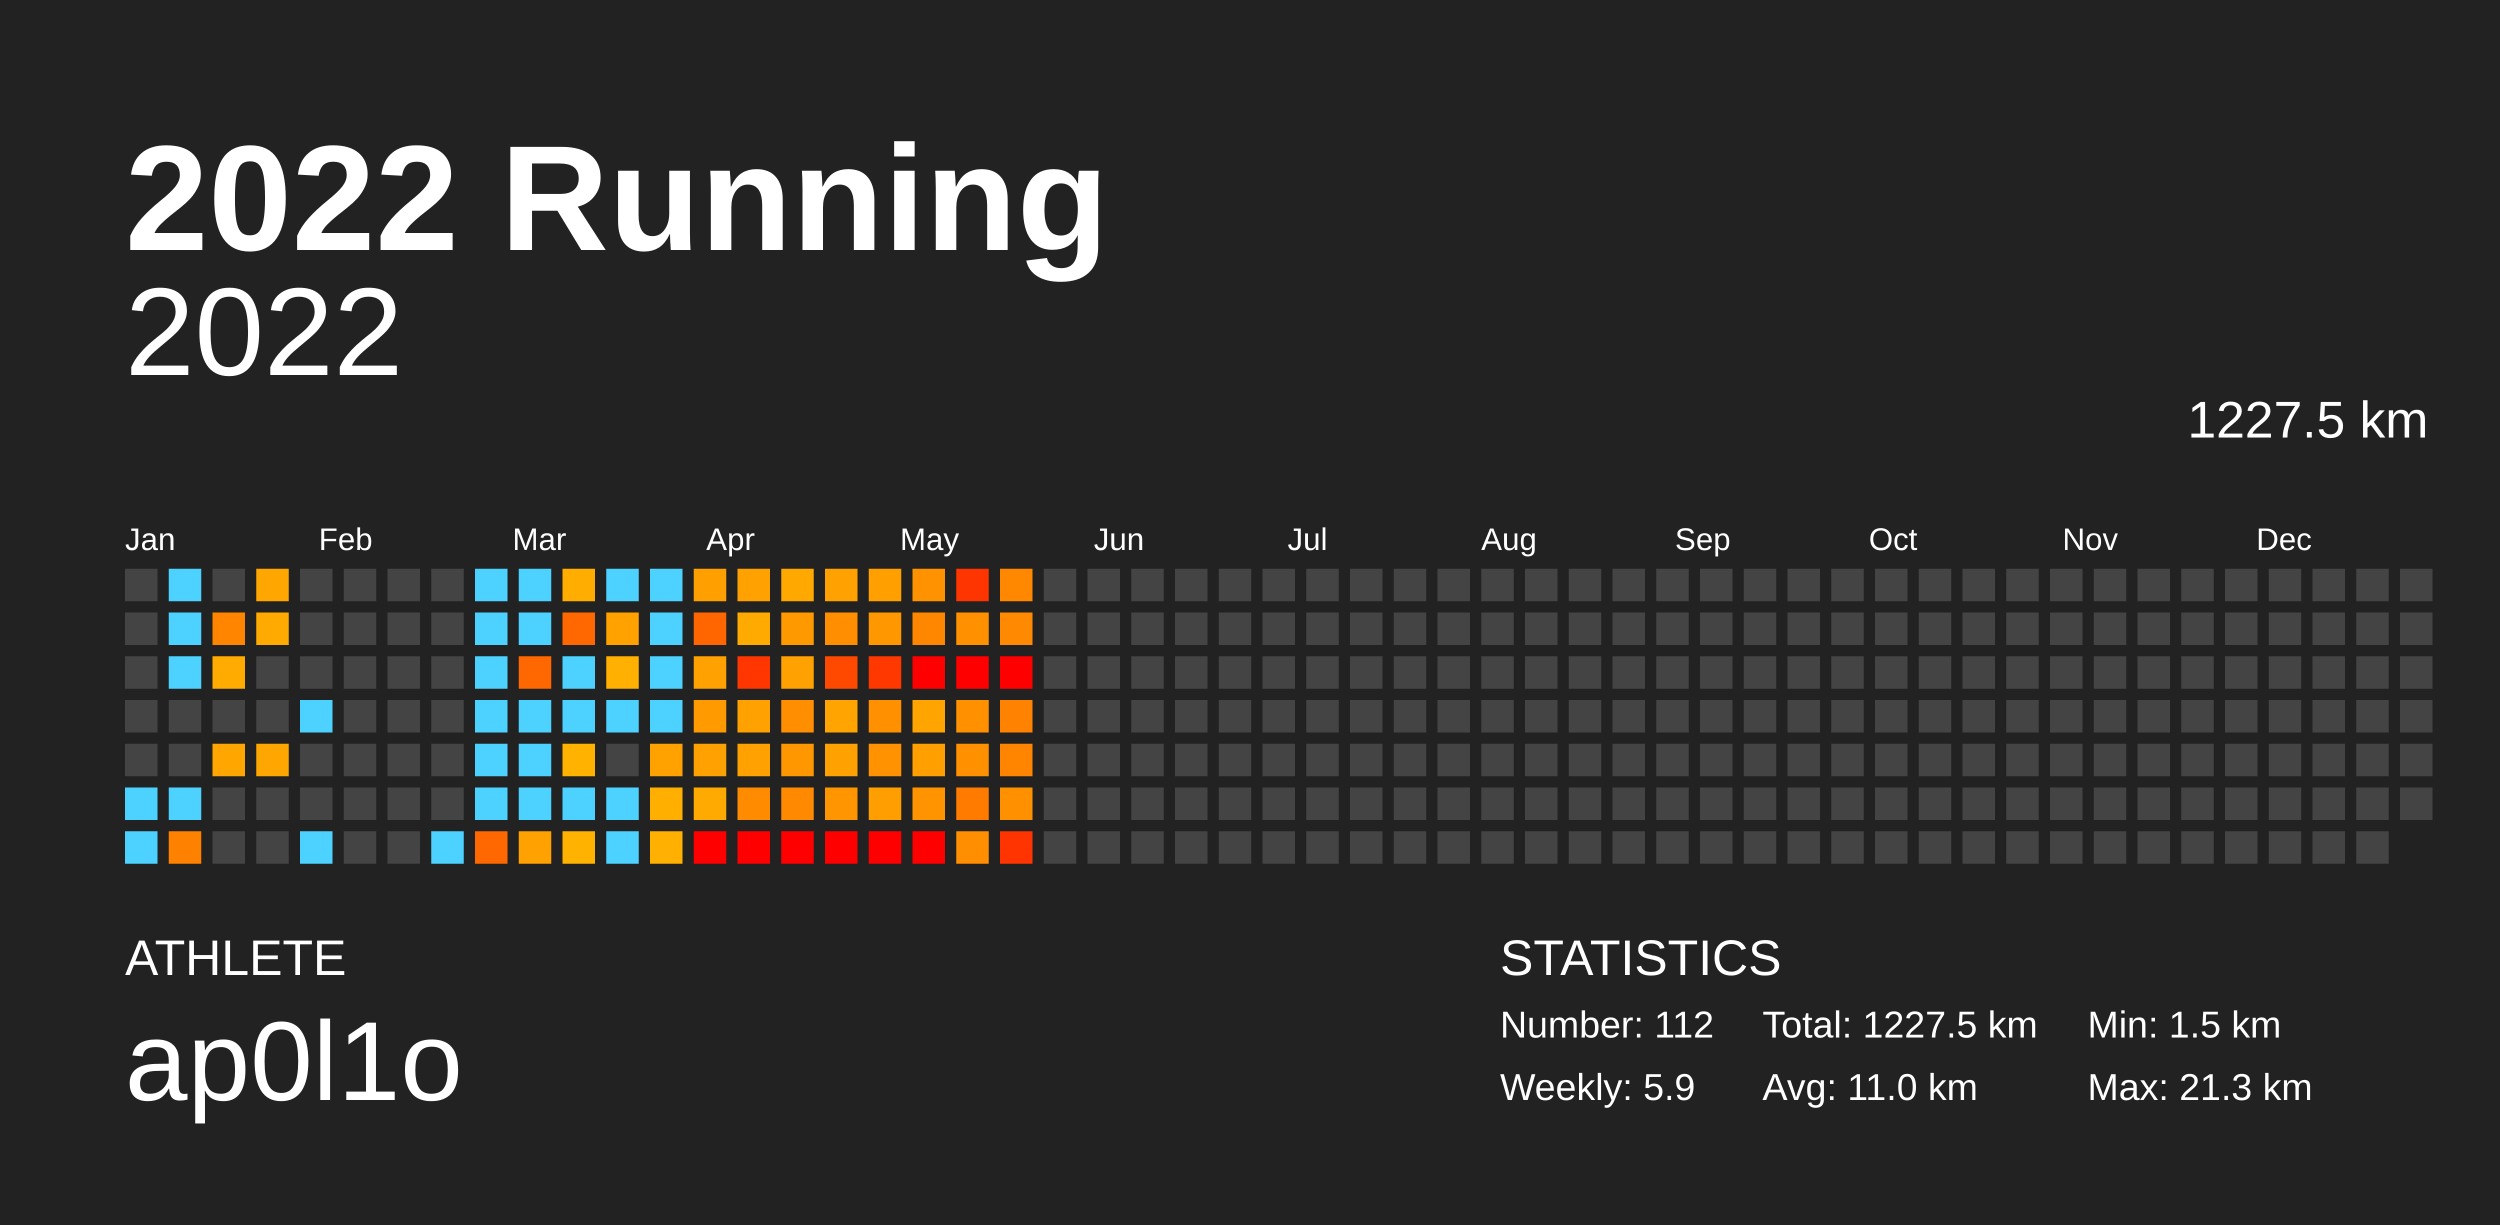
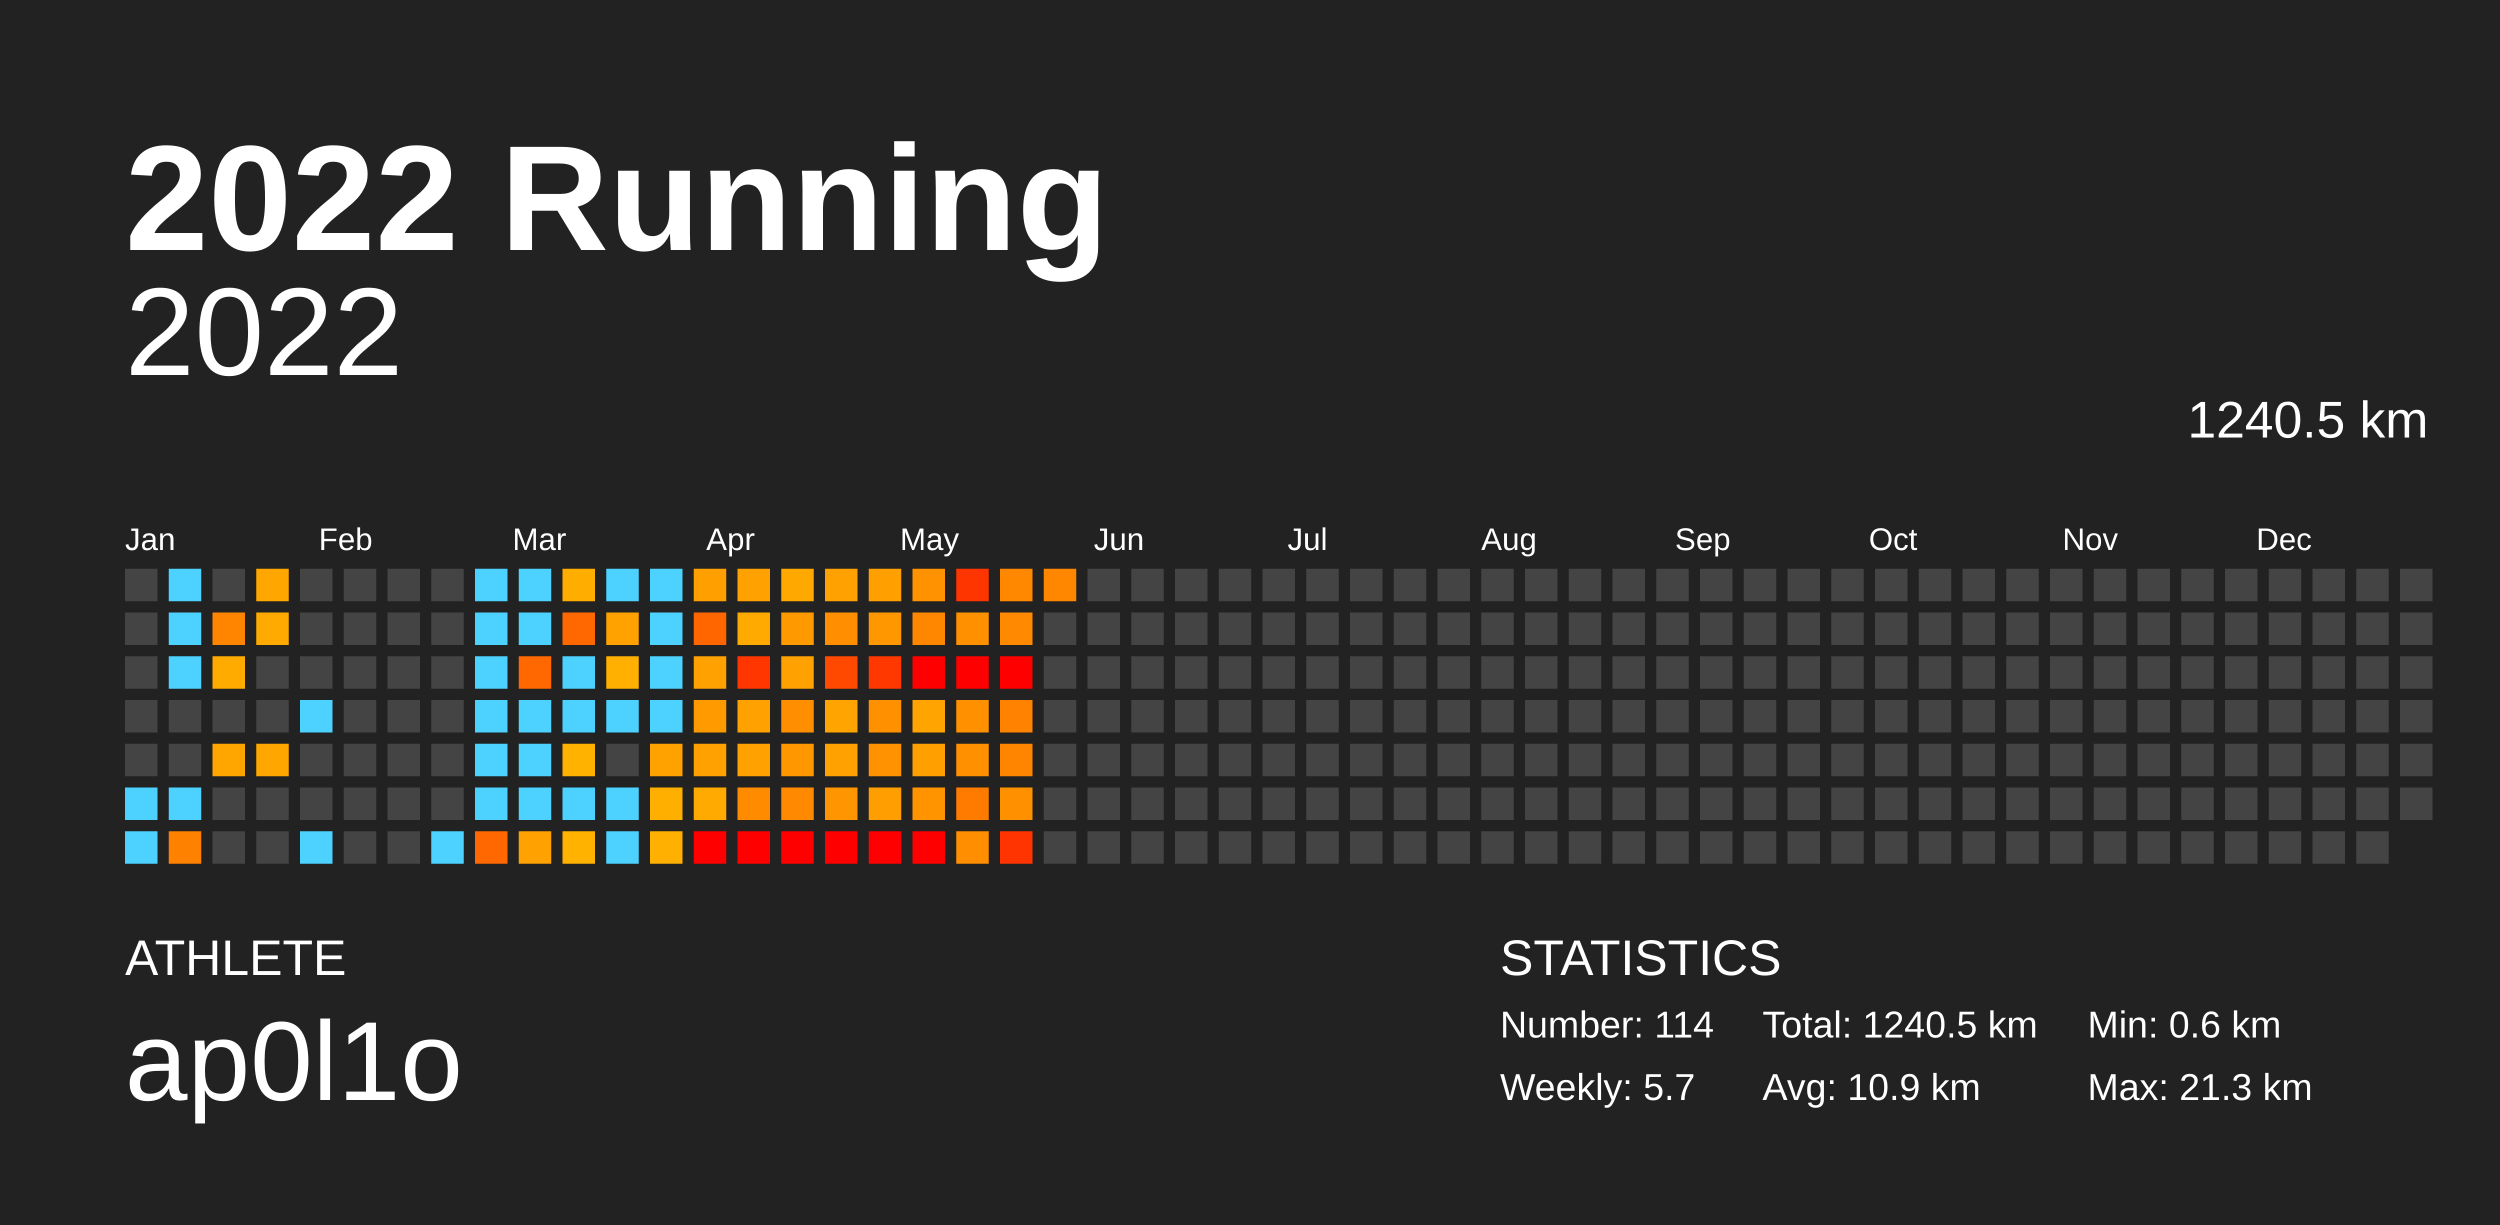
<svg xmlns="http://www.w3.org/2000/svg" baseProfile="full" height="98mm" version="1.1" viewBox="0,0,200,98" width="200mm">
  <defs />
  <rect fill="#222222" height="98" width="200" x="0" y="0" />
  <text fill="#FFFFFF" style="font-size:12px; font-family:Arial; font-weight:bold;" x="10" y="20">2022 Running</text>
  <text fill="#FFFFFF" style="font-size:4px; font-family:Arial" x="10" y="78">ATHLETE</text>
  <text fill="#FFFFFF" style="font-size:9px; font-family:Arial" x="10" y="88">ap0l1o</text>
  <text fill="#FFFFFF" style="font-size:4px; font-family:Arial" x="120" y="78">STATISTICS</text>
-   <text fill="#FFFFFF" style="font-size:3px; font-family:Arial" x="120" y="83">Number: 112</text>
-   <text fill="#FFFFFF" style="font-size:3px; font-family:Arial" x="120" y="88">Weekly: 5.9</text>
-   <text fill="#FFFFFF" style="font-size:3px; font-family:Arial" x="141" y="83">Total: 1227.5 km</text>
-   <text fill="#FFFFFF" style="font-size:3px; font-family:Arial" x="141" y="88">Avg: 11.0 km</text>
-   <text fill="#FFFFFF" style="font-size:3px; font-family:Arial" x="167" y="83">Min: 1.5 km</text>
+   <text fill="#FFFFFF" style="font-size:3px; font-family:Arial" x="120" y="83">Number: 114</text>
+   <text fill="#FFFFFF" style="font-size:3px; font-family:Arial" x="120" y="88">Weekly: 5.7</text>
+   <text fill="#FFFFFF" style="font-size:3px; font-family:Arial" x="141" y="83">Total: 1240.5 km</text>
+   <text fill="#FFFFFF" style="font-size:3px; font-family:Arial" x="141" y="88">Avg: 10.9 km</text>
+   <text fill="#FFFFFF" style="font-size:3px; font-family:Arial" x="167" y="83">Min: 0.6 km</text>
  <text fill="#FFFFFF" style="font-size:3px; font-family:Arial" x="167" y="88">Max: 21.3 km</text>
  <text alignment-baseline="hanging" fill="#FFFFFF" style="font-size:10.0px; font-family:Arial;" x="10" y="30">2022</text>
-   <text alignment-baseline="hanging" fill="#FFFFFF" style="font-size:4.125px; font-family:Arial;" x="175" y="35">1227.5 km</text>
+   <text alignment-baseline="hanging" fill="#FFFFFF" style="font-size:4.125px; font-family:Arial;" x="175" y="35">1240.5 km</text>
  <text fill="#FFFFFF" style="font-size:2.5px; font-family:Arial" x="10.0" y="44">Jan</text>
  <text fill="#FFFFFF" style="font-size:2.5px; font-family:Arial" x="25.5" y="44">Feb</text>
  <text fill="#FFFFFF" style="font-size:2.5px; font-family:Arial" x="41.0" y="44">Mar</text>
  <text fill="#FFFFFF" style="font-size:2.5px; font-family:Arial" x="56.5" y="44">Apr</text>
  <text fill="#FFFFFF" style="font-size:2.5px; font-family:Arial" x="72.0" y="44">May</text>
  <text fill="#FFFFFF" style="font-size:2.5px; font-family:Arial" x="87.5" y="44">Jun</text>
  <text fill="#FFFFFF" style="font-size:2.5px; font-family:Arial" x="103.0" y="44">Jul</text>
  <text fill="#FFFFFF" style="font-size:2.5px; font-family:Arial" x="118.5" y="44">Aug</text>
  <text fill="#FFFFFF" style="font-size:2.5px; font-family:Arial" x="134.0" y="44">Sep</text>
  <text fill="#FFFFFF" style="font-size:2.5px; font-family:Arial" x="149.5" y="44">Oct</text>
  <text fill="#FFFFFF" style="font-size:2.5px; font-family:Arial" x="165.0" y="44">Nov</text>
  <text fill="#FFFFFF" style="font-size:2.5px; font-family:Arial" x="180.5" y="44">Dec</text>
  <rect fill="#444444" height="2.6" width="2.6" x="10.0" y="45.5" />
  <rect fill="#444444" height="2.6" width="2.6" x="10.0" y="49.0" />
  <rect fill="#444444" height="2.6" width="2.6" x="10.0" y="52.5" />
  <rect fill="#444444" height="2.6" width="2.6" x="10.0" y="56.0" />
  <rect fill="#444444" height="2.6" width="2.6" x="10.0" y="59.5" />
  <rect fill="#4dd2ff" height="2.6" width="2.6" x="10.0" y="63.0" />
  <rect fill="#4dd2ff" height="2.6" width="2.6" x="10.0" y="66.5" />
  <rect fill="#4dd2ff" height="2.6" width="2.6" x="13.5" y="45.5" />
  <rect fill="#4dd2ff" height="2.6" width="2.6" x="13.5" y="49.0" />
  <rect fill="#4dd2ff" height="2.6" width="2.6" x="13.5" y="52.5" />
  <rect fill="#444444" height="2.6" width="2.6" x="13.5" y="56.0" />
  <rect fill="#444444" height="2.6" width="2.6" x="13.5" y="59.5" />
  <rect fill="#4dd2ff" height="2.6" width="2.6" x="13.5" y="63.0" />
  <rect fill="#ff8100" height="2.6" width="2.6" x="13.5" y="66.5" />
  <rect fill="#444444" height="2.6" width="2.6" x="17.0" y="45.5" />
  <rect fill="#ff8500" height="2.6" width="2.6" x="17.0" y="49.0" />
  <rect fill="#ffab00" height="2.6" width="2.6" x="17.0" y="52.5" />
  <rect fill="#444444" height="2.6" width="2.6" x="17.0" y="56.0" />
  <rect fill="#ffa700" height="2.6" width="2.6" x="17.0" y="59.5" />
  <rect fill="#444444" height="2.6" width="2.6" x="17.0" y="63.0" />
  <rect fill="#444444" height="2.6" width="2.6" x="17.0" y="66.5" />
  <rect fill="#ffa700" height="2.6" width="2.6" x="20.5" y="45.5" />
  <rect fill="#ffaa00" height="2.6" width="2.6" x="20.5" y="49.0" />
  <rect fill="#444444" height="2.6" width="2.6" x="20.5" y="52.5" />
  <rect fill="#444444" height="2.6" width="2.6" x="20.5" y="56.0" />
  <rect fill="#ffa700" height="2.6" width="2.6" x="20.5" y="59.5" />
  <rect fill="#444444" height="2.6" width="2.6" x="20.5" y="63.0" />
  <rect fill="#444444" height="2.6" width="2.6" x="20.5" y="66.5" />
  <rect fill="#444444" height="2.6" width="2.6" x="24.0" y="45.5" />
  <rect fill="#444444" height="2.6" width="2.6" x="24.0" y="49.0" />
  <rect fill="#444444" height="2.6" width="2.6" x="24.0" y="52.5" />
  <rect fill="#4dd2ff" height="2.6" width="2.6" x="24.0" y="56.0" />
  <rect fill="#444444" height="2.6" width="2.6" x="24.0" y="59.5" />
  <rect fill="#444444" height="2.6" width="2.6" x="24.0" y="63.0" />
  <rect fill="#4dd2ff" height="2.6" width="2.6" x="24.0" y="66.5" />
  <rect fill="#444444" height="2.6" width="2.6" x="27.5" y="45.5" />
  <rect fill="#444444" height="2.6" width="2.6" x="27.5" y="49.0" />
  <rect fill="#444444" height="2.6" width="2.6" x="27.5" y="52.5" />
  <rect fill="#444444" height="2.6" width="2.6" x="27.5" y="56.0" />
  <rect fill="#444444" height="2.6" width="2.6" x="27.5" y="59.5" />
  <rect fill="#444444" height="2.6" width="2.6" x="27.5" y="63.0" />
  <rect fill="#444444" height="2.6" width="2.6" x="27.5" y="66.5" />
  <rect fill="#444444" height="2.6" width="2.6" x="31.0" y="45.5" />
  <rect fill="#444444" height="2.6" width="2.6" x="31.0" y="49.0" />
  <rect fill="#444444" height="2.6" width="2.6" x="31.0" y="52.5" />
  <rect fill="#444444" height="2.6" width="2.6" x="31.0" y="56.0" />
  <rect fill="#444444" height="2.6" width="2.6" x="31.0" y="59.5" />
  <rect fill="#444444" height="2.6" width="2.6" x="31.0" y="63.0" />
  <rect fill="#444444" height="2.6" width="2.6" x="31.0" y="66.5" />
  <rect fill="#444444" height="2.6" width="2.6" x="34.5" y="45.5" />
  <rect fill="#444444" height="2.6" width="2.6" x="34.5" y="49.0" />
  <rect fill="#444444" height="2.6" width="2.6" x="34.5" y="52.5" />
  <rect fill="#444444" height="2.6" width="2.6" x="34.5" y="56.0" />
  <rect fill="#444444" height="2.6" width="2.6" x="34.5" y="59.5" />
  <rect fill="#444444" height="2.6" width="2.6" x="34.5" y="63.0" />
  <rect fill="#4dd2ff" height="2.6" width="2.6" x="34.5" y="66.5" />
  <rect fill="#4dd2ff" height="2.6" width="2.6" x="38.0" y="45.5" />
  <rect fill="#4dd2ff" height="2.6" width="2.6" x="38.0" y="49.0" />
  <rect fill="#4dd2ff" height="2.6" width="2.6" x="38.0" y="52.5" />
  <rect fill="#4dd2ff" height="2.6" width="2.6" x="38.0" y="56.0" />
  <rect fill="#4dd2ff" height="2.6" width="2.6" x="38.0" y="59.5" />
  <rect fill="#4dd2ff" height="2.6" width="2.6" x="38.0" y="63.0" />
  <rect fill="#ff6700" height="2.6" width="2.6" x="38.0" y="66.5" />
  <rect fill="#4dd2ff" height="2.6" width="2.6" x="41.5" y="45.5" />
  <rect fill="#4dd2ff" height="2.6" width="2.6" x="41.5" y="49.0" />
  <rect fill="#ff6700" height="2.6" width="2.6" x="41.5" y="52.5" />
  <rect fill="#4dd2ff" height="2.6" width="2.6" x="41.5" y="56.0" />
  <rect fill="#4dd2ff" height="2.6" width="2.6" x="41.5" y="59.5" />
  <rect fill="#4dd2ff" height="2.6" width="2.6" x="41.5" y="63.0" />
  <rect fill="#ffa100" height="2.6" width="2.6" x="41.5" y="66.5" />
  <rect fill="#ffae00" height="2.6" width="2.6" x="45.0" y="45.5" />
  <rect fill="#ff6700" height="2.6" width="2.6" x="45.0" y="49.0" />
  <rect fill="#4dd2ff" height="2.6" width="2.6" x="45.0" y="52.5" />
  <rect fill="#4dd2ff" height="2.6" width="2.6" x="45.0" y="56.0" />
  <rect fill="#ffb300" height="2.6" width="2.6" x="45.0" y="59.5" />
  <rect fill="#4dd2ff" height="2.6" width="2.6" x="45.0" y="63.0" />
  <rect fill="#ffb300" height="2.6" width="2.6" x="45.0" y="66.5" />
  <rect fill="#4dd2ff" height="2.6" width="2.6" x="48.5" y="45.5" />
  <rect fill="#ffa200" height="2.6" width="2.6" x="48.5" y="49.0" />
  <rect fill="#ffb000" height="2.6" width="2.6" x="48.5" y="52.5" />
  <rect fill="#4dd2ff" height="2.6" width="2.6" x="48.5" y="56.0" />
  <rect fill="#444444" height="2.6" width="2.6" x="48.5" y="59.5" />
  <rect fill="#4dd2ff" height="2.6" width="2.6" x="48.5" y="63.0" />
  <rect fill="#4dd2ff" height="2.6" width="2.6" x="48.5" y="66.5" />
  <rect fill="#4dd2ff" height="2.6" width="2.6" x="52.0" y="45.5" />
  <rect fill="#4dd2ff" height="2.6" width="2.6" x="52.0" y="49.0" />
  <rect fill="#4dd2ff" height="2.6" width="2.6" x="52.0" y="52.5" />
  <rect fill="#4dd2ff" height="2.6" width="2.6" x="52.0" y="56.0" />
  <rect fill="#ffa200" height="2.6" width="2.6" x="52.0" y="59.5" />
  <rect fill="#ffaf00" height="2.6" width="2.6" x="52.0" y="63.0" />
  <rect fill="#ffb000" height="2.6" width="2.6" x="52.0" y="66.5" />
  <rect fill="#ff9f00" height="2.6" width="2.6" x="55.5" y="45.5" />
  <rect fill="#ff6600" height="2.6" width="2.6" x="55.5" y="49.0" />
  <rect fill="#ffa100" height="2.6" width="2.6" x="55.5" y="52.5" />
  <rect fill="#ff9b00" height="2.6" width="2.6" x="55.5" y="56.0" />
  <rect fill="#ffa100" height="2.6" width="2.6" x="55.5" y="59.5" />
  <rect fill="#ffaa00" height="2.6" width="2.6" x="55.5" y="63.0" />
  <rect fill="red" height="2.6" width="2.6" x="55.5" y="66.5" />
  <rect fill="#ffa100" height="2.6" width="2.6" x="59.0" y="45.5" />
  <rect fill="#ffaa00" height="2.6" width="2.6" x="59.0" y="49.0" />
  <rect fill="#ff3600" height="2.6" width="2.6" x="59.0" y="52.5" />
  <rect fill="#ffa100" height="2.6" width="2.6" x="59.0" y="56.0" />
  <rect fill="#ffa100" height="2.6" width="2.6" x="59.0" y="59.5" />
  <rect fill="#ff8b00" height="2.6" width="2.6" x="59.0" y="63.0" />
  <rect fill="red" height="2.6" width="2.6" x="59.0" y="66.5" />
  <rect fill="#ffa800" height="2.6" width="2.6" x="62.5" y="45.5" />
  <rect fill="#ff9900" height="2.6" width="2.6" x="62.5" y="49.0" />
  <rect fill="#ffa100" height="2.6" width="2.6" x="62.5" y="52.5" />
  <rect fill="#ff8f00" height="2.6" width="2.6" x="62.5" y="56.0" />
  <rect fill="#ff9800" height="2.6" width="2.6" x="62.5" y="59.5" />
  <rect fill="#ff8900" height="2.6" width="2.6" x="62.5" y="63.0" />
  <rect fill="red" height="2.6" width="2.6" x="62.5" y="66.5" />
  <rect fill="#ffa100" height="2.6" width="2.6" x="66.0" y="45.5" />
  <rect fill="#ff8f00" height="2.6" width="2.6" x="66.0" y="49.0" />
  <rect fill="#ff4900" height="2.6" width="2.6" x="66.0" y="52.5" />
  <rect fill="#ffa400" height="2.6" width="2.6" x="66.0" y="56.0" />
  <rect fill="#ffa100" height="2.6" width="2.6" x="66.0" y="59.5" />
  <rect fill="#ff9500" height="2.6" width="2.6" x="66.0" y="63.0" />
  <rect fill="red" height="2.6" width="2.6" x="66.0" y="66.5" />
  <rect fill="#ffa000" height="2.6" width="2.6" x="69.5" y="45.5" />
  <rect fill="#ff9700" height="2.6" width="2.6" x="69.5" y="49.0" />
  <rect fill="#ff3800" height="2.6" width="2.6" x="69.5" y="52.5" />
  <rect fill="#ff9100" height="2.6" width="2.6" x="69.5" y="56.0" />
  <rect fill="#ff9200" height="2.6" width="2.6" x="69.5" y="59.5" />
  <rect fill="#ff9e00" height="2.6" width="2.6" x="69.5" y="63.0" />
  <rect fill="red" height="2.6" width="2.6" x="69.5" y="66.5" />
  <rect fill="#ff9200" height="2.6" width="2.6" x="73.0" y="45.5" />
  <rect fill="#ff8700" height="2.6" width="2.6" x="73.0" y="49.0" />
  <rect fill="red" height="2.6" width="2.6" x="73.0" y="52.5" />
  <rect fill="#ffa400" height="2.6" width="2.6" x="73.0" y="56.0" />
  <rect fill="#ff9f00" height="2.6" width="2.6" x="73.0" y="59.5" />
  <rect fill="#ff9400" height="2.6" width="2.6" x="73.0" y="63.0" />
  <rect fill="red" height="2.6" width="2.6" x="73.0" y="66.5" />
  <rect fill="#ff3500" height="2.6" width="2.6" x="76.5" y="45.5" />
  <rect fill="#ff9100" height="2.6" width="2.6" x="76.5" y="49.0" />
  <rect fill="red" height="2.6" width="2.6" x="76.5" y="52.5" />
  <rect fill="#ff9000" height="2.6" width="2.6" x="76.5" y="56.0" />
  <rect fill="#ff9000" height="2.6" width="2.6" x="76.5" y="59.5" />
  <rect fill="#ff7b00" height="2.6" width="2.6" x="76.5" y="63.0" />
  <rect fill="#ff8e00" height="2.6" width="2.6" x="76.5" y="66.5" />
  <rect fill="#ff8800" height="2.6" width="2.6" x="80.0" y="45.5" />
  <rect fill="#ff8900" height="2.6" width="2.6" x="80.0" y="49.0" />
  <rect fill="red" height="2.6" width="2.6" x="80.0" y="52.5" />
  <rect fill="#ff8200" height="2.6" width="2.6" x="80.0" y="56.0" />
  <rect fill="#ff8400" height="2.6" width="2.6" x="80.0" y="59.5" />
  <rect fill="#ff9100" height="2.6" width="2.6" x="80.0" y="63.0" />
  <rect fill="#ff3400" height="2.6" width="2.6" x="80.0" y="66.5" />
-   <rect fill="#444444" height="2.6" width="2.6" x="83.5" y="45.5" />
+   <rect fill="#ff8700" height="2.6" width="2.6" x="83.5" y="45.5" />
  <rect fill="#444444" height="2.6" width="2.6" x="83.5" y="49.0" />
  <rect fill="#444444" height="2.6" width="2.6" x="83.5" y="52.5" />
  <rect fill="#444444" height="2.6" width="2.6" x="83.5" y="56.0" />
  <rect fill="#444444" height="2.6" width="2.6" x="83.5" y="59.5" />
  <rect fill="#444444" height="2.6" width="2.6" x="83.5" y="63.0" />
  <rect fill="#444444" height="2.6" width="2.6" x="83.5" y="66.5" />
  <rect fill="#444444" height="2.6" width="2.6" x="87.0" y="45.5" />
  <rect fill="#444444" height="2.6" width="2.6" x="87.0" y="49.0" />
  <rect fill="#444444" height="2.6" width="2.6" x="87.0" y="52.5" />
  <rect fill="#444444" height="2.6" width="2.6" x="87.0" y="56.0" />
  <rect fill="#444444" height="2.6" width="2.6" x="87.0" y="59.5" />
  <rect fill="#444444" height="2.6" width="2.6" x="87.0" y="63.0" />
  <rect fill="#444444" height="2.6" width="2.6" x="87.0" y="66.5" />
  <rect fill="#444444" height="2.6" width="2.6" x="90.5" y="45.5" />
  <rect fill="#444444" height="2.6" width="2.6" x="90.5" y="49.0" />
  <rect fill="#444444" height="2.6" width="2.6" x="90.5" y="52.5" />
  <rect fill="#444444" height="2.6" width="2.6" x="90.5" y="56.0" />
  <rect fill="#444444" height="2.6" width="2.6" x="90.5" y="59.5" />
  <rect fill="#444444" height="2.6" width="2.6" x="90.5" y="63.0" />
  <rect fill="#444444" height="2.6" width="2.6" x="90.5" y="66.5" />
  <rect fill="#444444" height="2.6" width="2.6" x="94.0" y="45.5" />
  <rect fill="#444444" height="2.6" width="2.6" x="94.0" y="49.0" />
  <rect fill="#444444" height="2.6" width="2.6" x="94.0" y="52.5" />
  <rect fill="#444444" height="2.6" width="2.6" x="94.0" y="56.0" />
  <rect fill="#444444" height="2.6" width="2.6" x="94.0" y="59.5" />
  <rect fill="#444444" height="2.6" width="2.6" x="94.0" y="63.0" />
  <rect fill="#444444" height="2.6" width="2.6" x="94.0" y="66.5" />
  <rect fill="#444444" height="2.6" width="2.6" x="97.5" y="45.5" />
  <rect fill="#444444" height="2.6" width="2.6" x="97.5" y="49.0" />
  <rect fill="#444444" height="2.6" width="2.6" x="97.5" y="52.5" />
  <rect fill="#444444" height="2.6" width="2.6" x="97.5" y="56.0" />
  <rect fill="#444444" height="2.6" width="2.6" x="97.5" y="59.5" />
  <rect fill="#444444" height="2.6" width="2.6" x="97.5" y="63.0" />
  <rect fill="#444444" height="2.6" width="2.6" x="97.5" y="66.5" />
  <rect fill="#444444" height="2.6" width="2.6" x="101.0" y="45.5" />
  <rect fill="#444444" height="2.6" width="2.6" x="101.0" y="49.0" />
  <rect fill="#444444" height="2.6" width="2.6" x="101.0" y="52.5" />
  <rect fill="#444444" height="2.6" width="2.6" x="101.0" y="56.0" />
  <rect fill="#444444" height="2.6" width="2.6" x="101.0" y="59.5" />
  <rect fill="#444444" height="2.6" width="2.6" x="101.0" y="63.0" />
  <rect fill="#444444" height="2.6" width="2.6" x="101.0" y="66.5" />
  <rect fill="#444444" height="2.6" width="2.6" x="104.5" y="45.5" />
  <rect fill="#444444" height="2.6" width="2.6" x="104.5" y="49.0" />
  <rect fill="#444444" height="2.6" width="2.6" x="104.5" y="52.5" />
  <rect fill="#444444" height="2.6" width="2.6" x="104.5" y="56.0" />
  <rect fill="#444444" height="2.6" width="2.6" x="104.5" y="59.5" />
  <rect fill="#444444" height="2.6" width="2.6" x="104.5" y="63.0" />
  <rect fill="#444444" height="2.6" width="2.6" x="104.5" y="66.5" />
  <rect fill="#444444" height="2.6" width="2.6" x="108.0" y="45.5" />
  <rect fill="#444444" height="2.6" width="2.6" x="108.0" y="49.0" />
  <rect fill="#444444" height="2.6" width="2.6" x="108.0" y="52.5" />
  <rect fill="#444444" height="2.6" width="2.6" x="108.0" y="56.0" />
  <rect fill="#444444" height="2.6" width="2.6" x="108.0" y="59.5" />
  <rect fill="#444444" height="2.6" width="2.6" x="108.0" y="63.0" />
  <rect fill="#444444" height="2.6" width="2.6" x="108.0" y="66.5" />
  <rect fill="#444444" height="2.6" width="2.6" x="111.5" y="45.5" />
  <rect fill="#444444" height="2.6" width="2.6" x="111.5" y="49.0" />
  <rect fill="#444444" height="2.6" width="2.6" x="111.5" y="52.5" />
  <rect fill="#444444" height="2.6" width="2.6" x="111.5" y="56.0" />
  <rect fill="#444444" height="2.6" width="2.6" x="111.5" y="59.5" />
  <rect fill="#444444" height="2.6" width="2.6" x="111.5" y="63.0" />
  <rect fill="#444444" height="2.6" width="2.6" x="111.5" y="66.5" />
  <rect fill="#444444" height="2.6" width="2.6" x="115.0" y="45.5" />
  <rect fill="#444444" height="2.6" width="2.6" x="115.0" y="49.0" />
  <rect fill="#444444" height="2.6" width="2.6" x="115.0" y="52.5" />
  <rect fill="#444444" height="2.6" width="2.6" x="115.0" y="56.0" />
  <rect fill="#444444" height="2.6" width="2.6" x="115.0" y="59.5" />
  <rect fill="#444444" height="2.6" width="2.6" x="115.0" y="63.0" />
  <rect fill="#444444" height="2.6" width="2.6" x="115.0" y="66.5" />
  <rect fill="#444444" height="2.6" width="2.6" x="118.5" y="45.5" />
  <rect fill="#444444" height="2.6" width="2.6" x="118.5" y="49.0" />
  <rect fill="#444444" height="2.6" width="2.6" x="118.5" y="52.5" />
  <rect fill="#444444" height="2.6" width="2.6" x="118.5" y="56.0" />
  <rect fill="#444444" height="2.6" width="2.6" x="118.5" y="59.5" />
  <rect fill="#444444" height="2.6" width="2.6" x="118.5" y="63.0" />
  <rect fill="#444444" height="2.6" width="2.6" x="118.5" y="66.5" />
  <rect fill="#444444" height="2.6" width="2.6" x="122.0" y="45.5" />
  <rect fill="#444444" height="2.6" width="2.6" x="122.0" y="49.0" />
  <rect fill="#444444" height="2.6" width="2.6" x="122.0" y="52.5" />
  <rect fill="#444444" height="2.6" width="2.6" x="122.0" y="56.0" />
  <rect fill="#444444" height="2.6" width="2.6" x="122.0" y="59.5" />
  <rect fill="#444444" height="2.6" width="2.6" x="122.0" y="63.0" />
  <rect fill="#444444" height="2.6" width="2.6" x="122.0" y="66.5" />
  <rect fill="#444444" height="2.6" width="2.6" x="125.5" y="45.5" />
  <rect fill="#444444" height="2.6" width="2.6" x="125.5" y="49.0" />
  <rect fill="#444444" height="2.6" width="2.6" x="125.5" y="52.5" />
  <rect fill="#444444" height="2.6" width="2.6" x="125.5" y="56.0" />
  <rect fill="#444444" height="2.6" width="2.6" x="125.5" y="59.5" />
  <rect fill="#444444" height="2.6" width="2.6" x="125.5" y="63.0" />
  <rect fill="#444444" height="2.6" width="2.6" x="125.5" y="66.5" />
  <rect fill="#444444" height="2.6" width="2.6" x="129.0" y="45.5" />
  <rect fill="#444444" height="2.6" width="2.6" x="129.0" y="49.0" />
  <rect fill="#444444" height="2.6" width="2.6" x="129.0" y="52.5" />
  <rect fill="#444444" height="2.6" width="2.6" x="129.0" y="56.0" />
  <rect fill="#444444" height="2.6" width="2.6" x="129.0" y="59.5" />
  <rect fill="#444444" height="2.6" width="2.6" x="129.0" y="63.0" />
  <rect fill="#444444" height="2.6" width="2.6" x="129.0" y="66.5" />
  <rect fill="#444444" height="2.6" width="2.6" x="132.5" y="45.5" />
  <rect fill="#444444" height="2.6" width="2.6" x="132.5" y="49.0" />
  <rect fill="#444444" height="2.6" width="2.6" x="132.5" y="52.5" />
  <rect fill="#444444" height="2.6" width="2.6" x="132.5" y="56.0" />
  <rect fill="#444444" height="2.6" width="2.6" x="132.5" y="59.5" />
  <rect fill="#444444" height="2.6" width="2.6" x="132.5" y="63.0" />
  <rect fill="#444444" height="2.6" width="2.6" x="132.5" y="66.5" />
  <rect fill="#444444" height="2.6" width="2.6" x="136.0" y="45.5" />
  <rect fill="#444444" height="2.6" width="2.6" x="136.0" y="49.0" />
  <rect fill="#444444" height="2.6" width="2.6" x="136.0" y="52.5" />
  <rect fill="#444444" height="2.6" width="2.6" x="136.0" y="56.0" />
  <rect fill="#444444" height="2.6" width="2.6" x="136.0" y="59.5" />
  <rect fill="#444444" height="2.6" width="2.6" x="136.0" y="63.0" />
  <rect fill="#444444" height="2.6" width="2.6" x="136.0" y="66.5" />
  <rect fill="#444444" height="2.6" width="2.6" x="139.5" y="45.5" />
  <rect fill="#444444" height="2.6" width="2.6" x="139.5" y="49.0" />
  <rect fill="#444444" height="2.6" width="2.6" x="139.5" y="52.5" />
  <rect fill="#444444" height="2.6" width="2.6" x="139.5" y="56.0" />
  <rect fill="#444444" height="2.6" width="2.6" x="139.5" y="59.5" />
  <rect fill="#444444" height="2.6" width="2.6" x="139.5" y="63.0" />
  <rect fill="#444444" height="2.6" width="2.6" x="139.5" y="66.5" />
  <rect fill="#444444" height="2.6" width="2.6" x="143.0" y="45.5" />
  <rect fill="#444444" height="2.6" width="2.6" x="143.0" y="49.0" />
  <rect fill="#444444" height="2.6" width="2.6" x="143.0" y="52.5" />
  <rect fill="#444444" height="2.6" width="2.6" x="143.0" y="56.0" />
  <rect fill="#444444" height="2.6" width="2.6" x="143.0" y="59.5" />
  <rect fill="#444444" height="2.6" width="2.6" x="143.0" y="63.0" />
  <rect fill="#444444" height="2.6" width="2.6" x="143.0" y="66.5" />
  <rect fill="#444444" height="2.6" width="2.6" x="146.5" y="45.5" />
  <rect fill="#444444" height="2.6" width="2.6" x="146.5" y="49.0" />
  <rect fill="#444444" height="2.6" width="2.6" x="146.5" y="52.5" />
  <rect fill="#444444" height="2.6" width="2.6" x="146.5" y="56.0" />
  <rect fill="#444444" height="2.6" width="2.6" x="146.5" y="59.5" />
  <rect fill="#444444" height="2.6" width="2.6" x="146.5" y="63.0" />
  <rect fill="#444444" height="2.6" width="2.6" x="146.5" y="66.5" />
  <rect fill="#444444" height="2.6" width="2.6" x="150.0" y="45.5" />
  <rect fill="#444444" height="2.6" width="2.6" x="150.0" y="49.0" />
  <rect fill="#444444" height="2.6" width="2.6" x="150.0" y="52.5" />
  <rect fill="#444444" height="2.6" width="2.6" x="150.0" y="56.0" />
  <rect fill="#444444" height="2.6" width="2.6" x="150.0" y="59.5" />
  <rect fill="#444444" height="2.6" width="2.6" x="150.0" y="63.0" />
  <rect fill="#444444" height="2.6" width="2.6" x="150.0" y="66.5" />
  <rect fill="#444444" height="2.6" width="2.6" x="153.5" y="45.5" />
  <rect fill="#444444" height="2.6" width="2.6" x="153.5" y="49.0" />
  <rect fill="#444444" height="2.6" width="2.6" x="153.5" y="52.5" />
  <rect fill="#444444" height="2.6" width="2.6" x="153.5" y="56.0" />
  <rect fill="#444444" height="2.6" width="2.6" x="153.5" y="59.5" />
  <rect fill="#444444" height="2.6" width="2.6" x="153.5" y="63.0" />
  <rect fill="#444444" height="2.6" width="2.6" x="153.5" y="66.5" />
  <rect fill="#444444" height="2.6" width="2.6" x="157.0" y="45.5" />
  <rect fill="#444444" height="2.6" width="2.6" x="157.0" y="49.0" />
  <rect fill="#444444" height="2.6" width="2.6" x="157.0" y="52.5" />
  <rect fill="#444444" height="2.6" width="2.6" x="157.0" y="56.0" />
  <rect fill="#444444" height="2.6" width="2.6" x="157.0" y="59.5" />
  <rect fill="#444444" height="2.6" width="2.6" x="157.0" y="63.0" />
  <rect fill="#444444" height="2.6" width="2.6" x="157.0" y="66.5" />
  <rect fill="#444444" height="2.6" width="2.6" x="160.5" y="45.5" />
  <rect fill="#444444" height="2.6" width="2.6" x="160.5" y="49.0" />
  <rect fill="#444444" height="2.6" width="2.6" x="160.5" y="52.5" />
  <rect fill="#444444" height="2.6" width="2.6" x="160.5" y="56.0" />
  <rect fill="#444444" height="2.6" width="2.6" x="160.5" y="59.5" />
  <rect fill="#444444" height="2.6" width="2.6" x="160.5" y="63.0" />
  <rect fill="#444444" height="2.6" width="2.6" x="160.5" y="66.5" />
  <rect fill="#444444" height="2.6" width="2.6" x="164.0" y="45.5" />
  <rect fill="#444444" height="2.6" width="2.6" x="164.0" y="49.0" />
  <rect fill="#444444" height="2.6" width="2.6" x="164.0" y="52.5" />
  <rect fill="#444444" height="2.6" width="2.6" x="164.0" y="56.0" />
  <rect fill="#444444" height="2.6" width="2.6" x="164.0" y="59.5" />
  <rect fill="#444444" height="2.6" width="2.6" x="164.0" y="63.0" />
  <rect fill="#444444" height="2.6" width="2.6" x="164.0" y="66.5" />
  <rect fill="#444444" height="2.6" width="2.6" x="167.5" y="45.5" />
  <rect fill="#444444" height="2.6" width="2.6" x="167.5" y="49.0" />
  <rect fill="#444444" height="2.6" width="2.6" x="167.5" y="52.5" />
  <rect fill="#444444" height="2.6" width="2.6" x="167.5" y="56.0" />
  <rect fill="#444444" height="2.6" width="2.6" x="167.5" y="59.5" />
  <rect fill="#444444" height="2.6" width="2.6" x="167.5" y="63.0" />
  <rect fill="#444444" height="2.6" width="2.6" x="167.5" y="66.5" />
  <rect fill="#444444" height="2.6" width="2.6" x="171.0" y="45.5" />
  <rect fill="#444444" height="2.6" width="2.6" x="171.0" y="49.0" />
  <rect fill="#444444" height="2.6" width="2.6" x="171.0" y="52.5" />
  <rect fill="#444444" height="2.6" width="2.6" x="171.0" y="56.0" />
  <rect fill="#444444" height="2.6" width="2.6" x="171.0" y="59.5" />
  <rect fill="#444444" height="2.6" width="2.6" x="171.0" y="63.0" />
  <rect fill="#444444" height="2.6" width="2.6" x="171.0" y="66.5" />
  <rect fill="#444444" height="2.6" width="2.6" x="174.5" y="45.5" />
  <rect fill="#444444" height="2.6" width="2.6" x="174.5" y="49.0" />
  <rect fill="#444444" height="2.6" width="2.6" x="174.5" y="52.5" />
  <rect fill="#444444" height="2.6" width="2.6" x="174.5" y="56.0" />
  <rect fill="#444444" height="2.6" width="2.6" x="174.5" y="59.5" />
  <rect fill="#444444" height="2.6" width="2.6" x="174.5" y="63.0" />
  <rect fill="#444444" height="2.6" width="2.6" x="174.5" y="66.5" />
  <rect fill="#444444" height="2.6" width="2.6" x="178.0" y="45.5" />
  <rect fill="#444444" height="2.6" width="2.6" x="178.0" y="49.0" />
  <rect fill="#444444" height="2.6" width="2.6" x="178.0" y="52.5" />
  <rect fill="#444444" height="2.6" width="2.6" x="178.0" y="56.0" />
  <rect fill="#444444" height="2.6" width="2.6" x="178.0" y="59.5" />
  <rect fill="#444444" height="2.6" width="2.6" x="178.0" y="63.0" />
  <rect fill="#444444" height="2.6" width="2.6" x="178.0" y="66.5" />
  <rect fill="#444444" height="2.6" width="2.6" x="181.5" y="45.5" />
  <rect fill="#444444" height="2.6" width="2.6" x="181.5" y="49.0" />
  <rect fill="#444444" height="2.6" width="2.6" x="181.5" y="52.5" />
  <rect fill="#444444" height="2.6" width="2.6" x="181.5" y="56.0" />
  <rect fill="#444444" height="2.6" width="2.6" x="181.5" y="59.5" />
  <rect fill="#444444" height="2.6" width="2.6" x="181.5" y="63.0" />
  <rect fill="#444444" height="2.6" width="2.6" x="181.5" y="66.5" />
  <rect fill="#444444" height="2.6" width="2.6" x="185.0" y="45.5" />
  <rect fill="#444444" height="2.6" width="2.6" x="185.0" y="49.0" />
  <rect fill="#444444" height="2.6" width="2.6" x="185.0" y="52.5" />
  <rect fill="#444444" height="2.6" width="2.6" x="185.0" y="56.0" />
  <rect fill="#444444" height="2.6" width="2.6" x="185.0" y="59.5" />
  <rect fill="#444444" height="2.6" width="2.6" x="185.0" y="63.0" />
  <rect fill="#444444" height="2.6" width="2.6" x="185.0" y="66.5" />
  <rect fill="#444444" height="2.6" width="2.6" x="188.5" y="45.5" />
  <rect fill="#444444" height="2.6" width="2.6" x="188.5" y="49.0" />
  <rect fill="#444444" height="2.6" width="2.6" x="188.5" y="52.5" />
  <rect fill="#444444" height="2.6" width="2.6" x="188.5" y="56.0" />
  <rect fill="#444444" height="2.6" width="2.6" x="188.5" y="59.5" />
  <rect fill="#444444" height="2.6" width="2.6" x="188.5" y="63.0" />
  <rect fill="#444444" height="2.6" width="2.6" x="188.5" y="66.5" />
  <rect fill="#444444" height="2.6" width="2.6" x="192.0" y="45.5" />
  <rect fill="#444444" height="2.6" width="2.6" x="192.0" y="49.0" />
  <rect fill="#444444" height="2.6" width="2.6" x="192.0" y="52.5" />
  <rect fill="#444444" height="2.6" width="2.6" x="192.0" y="56.0" />
  <rect fill="#444444" height="2.6" width="2.6" x="192.0" y="59.5" />
  <rect fill="#444444" height="2.6" width="2.6" x="192.0" y="63.0" />
</svg>
